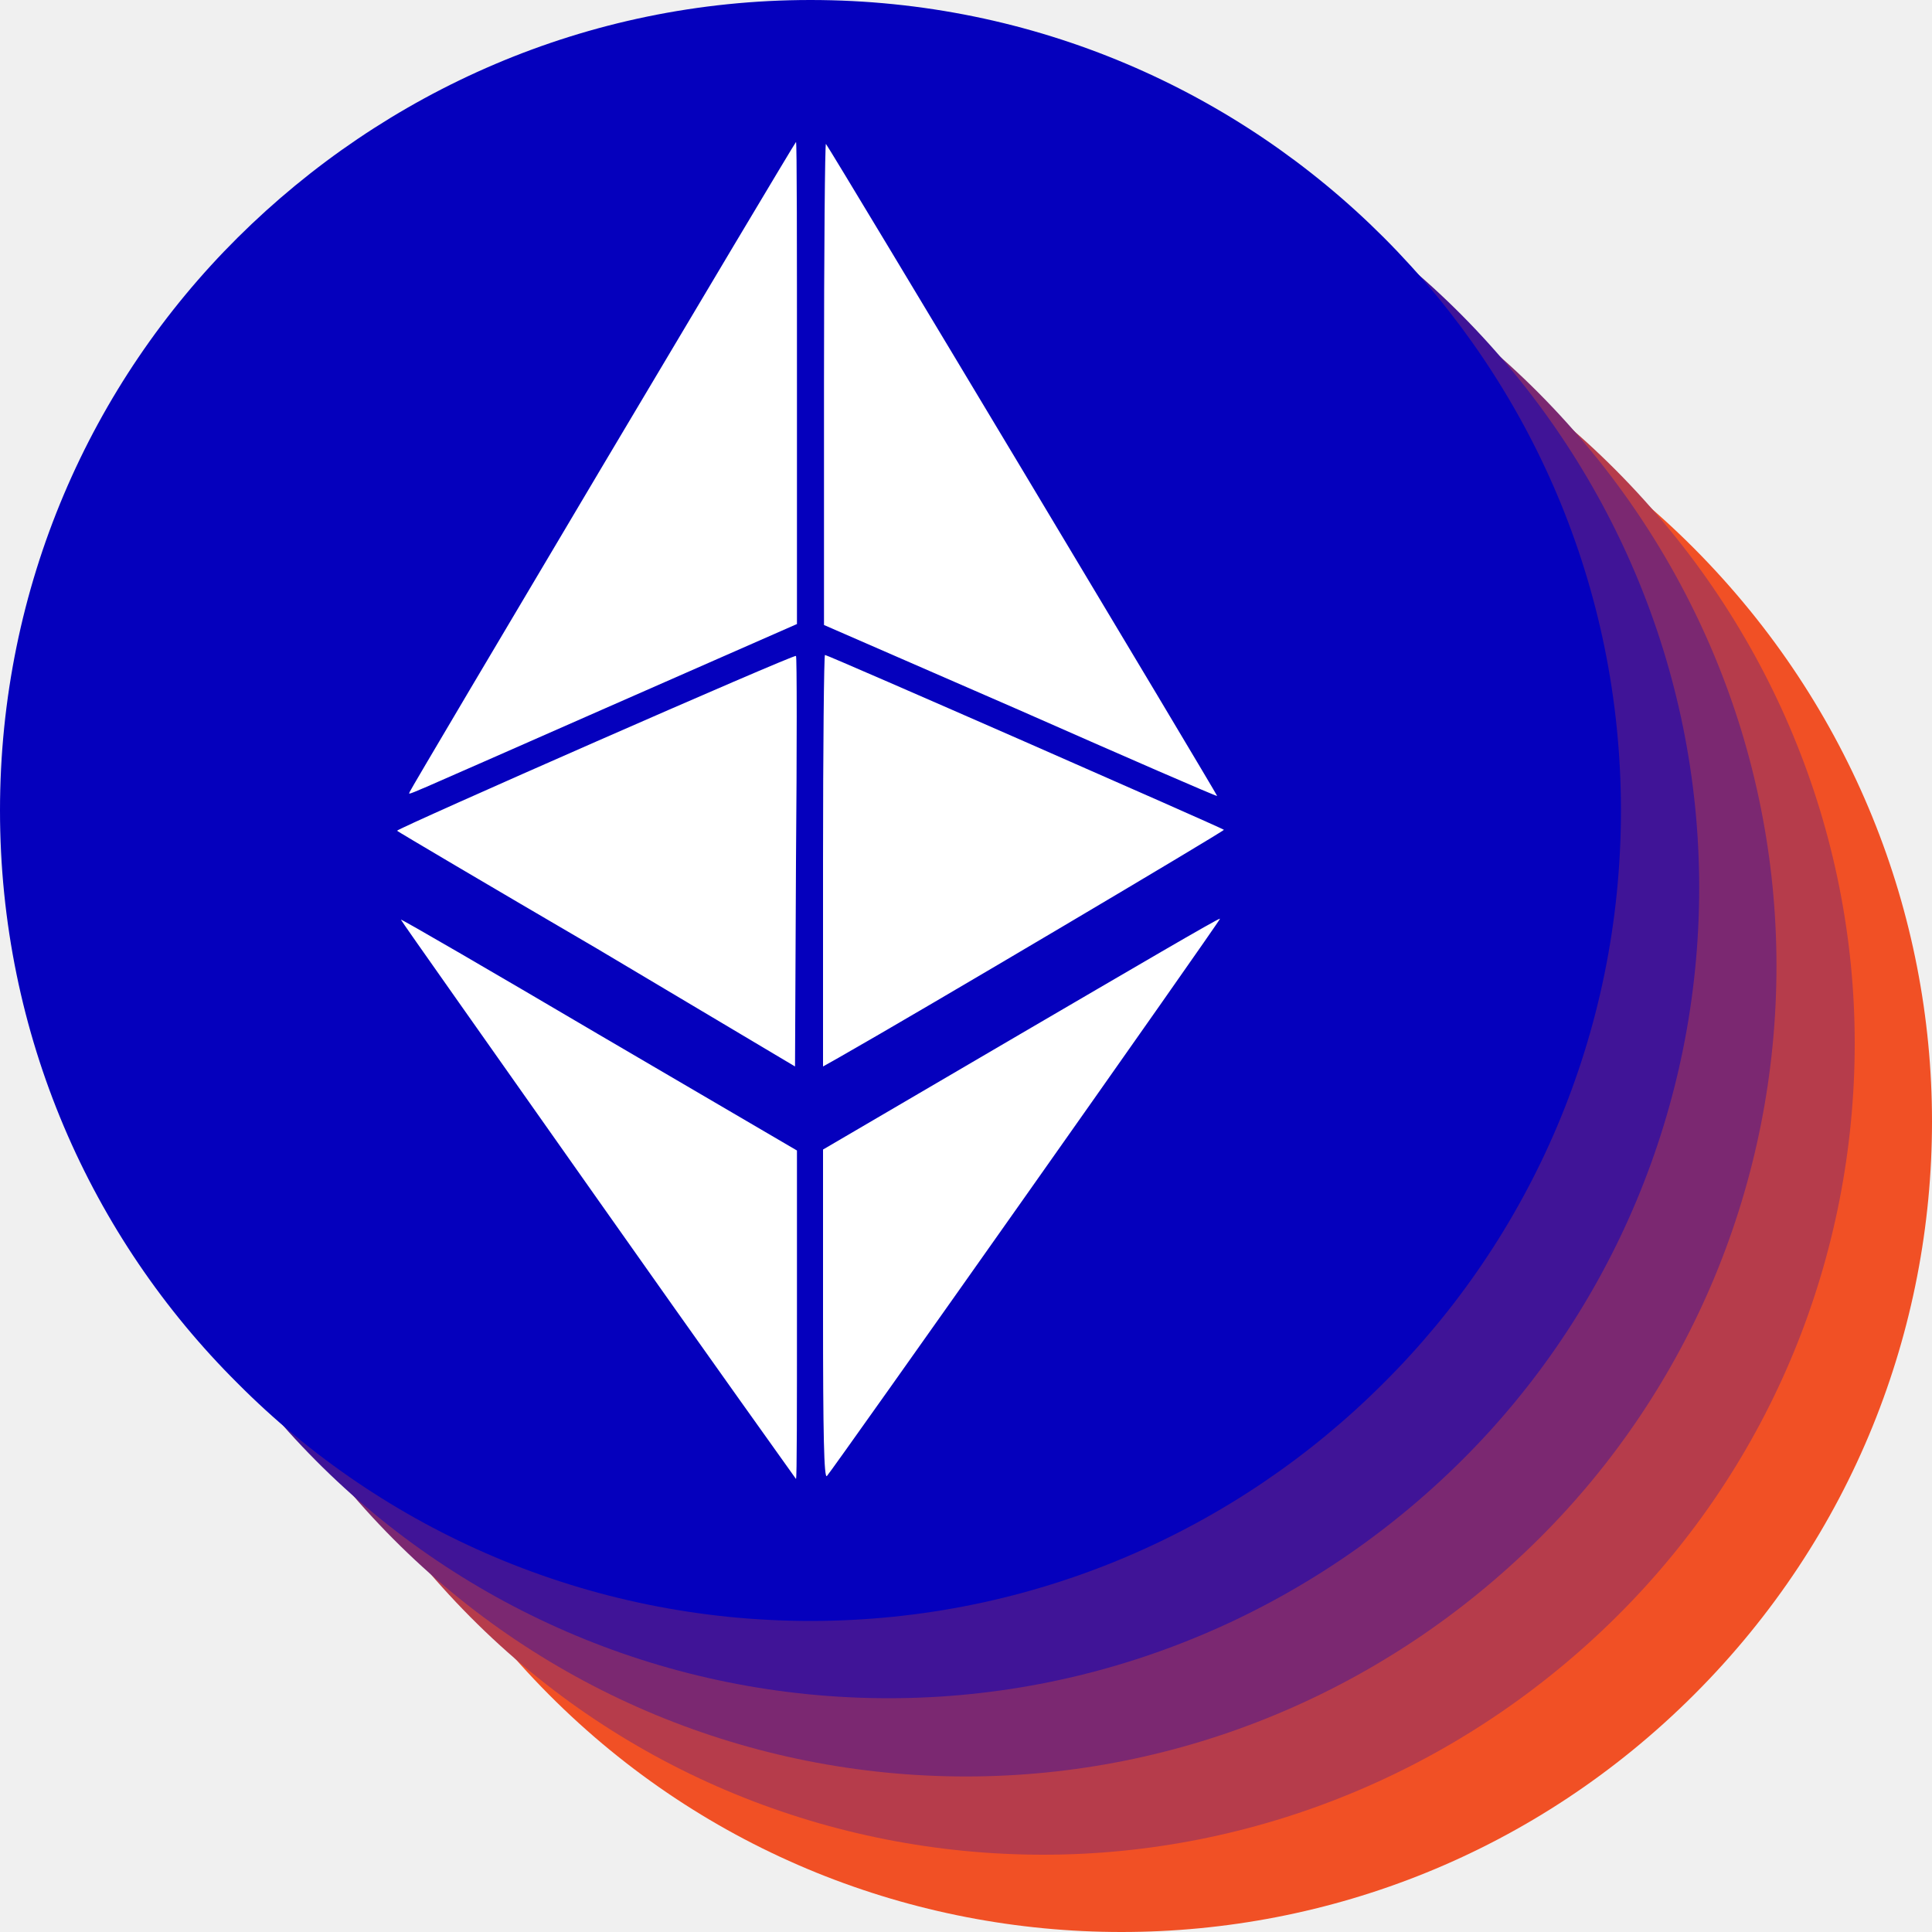
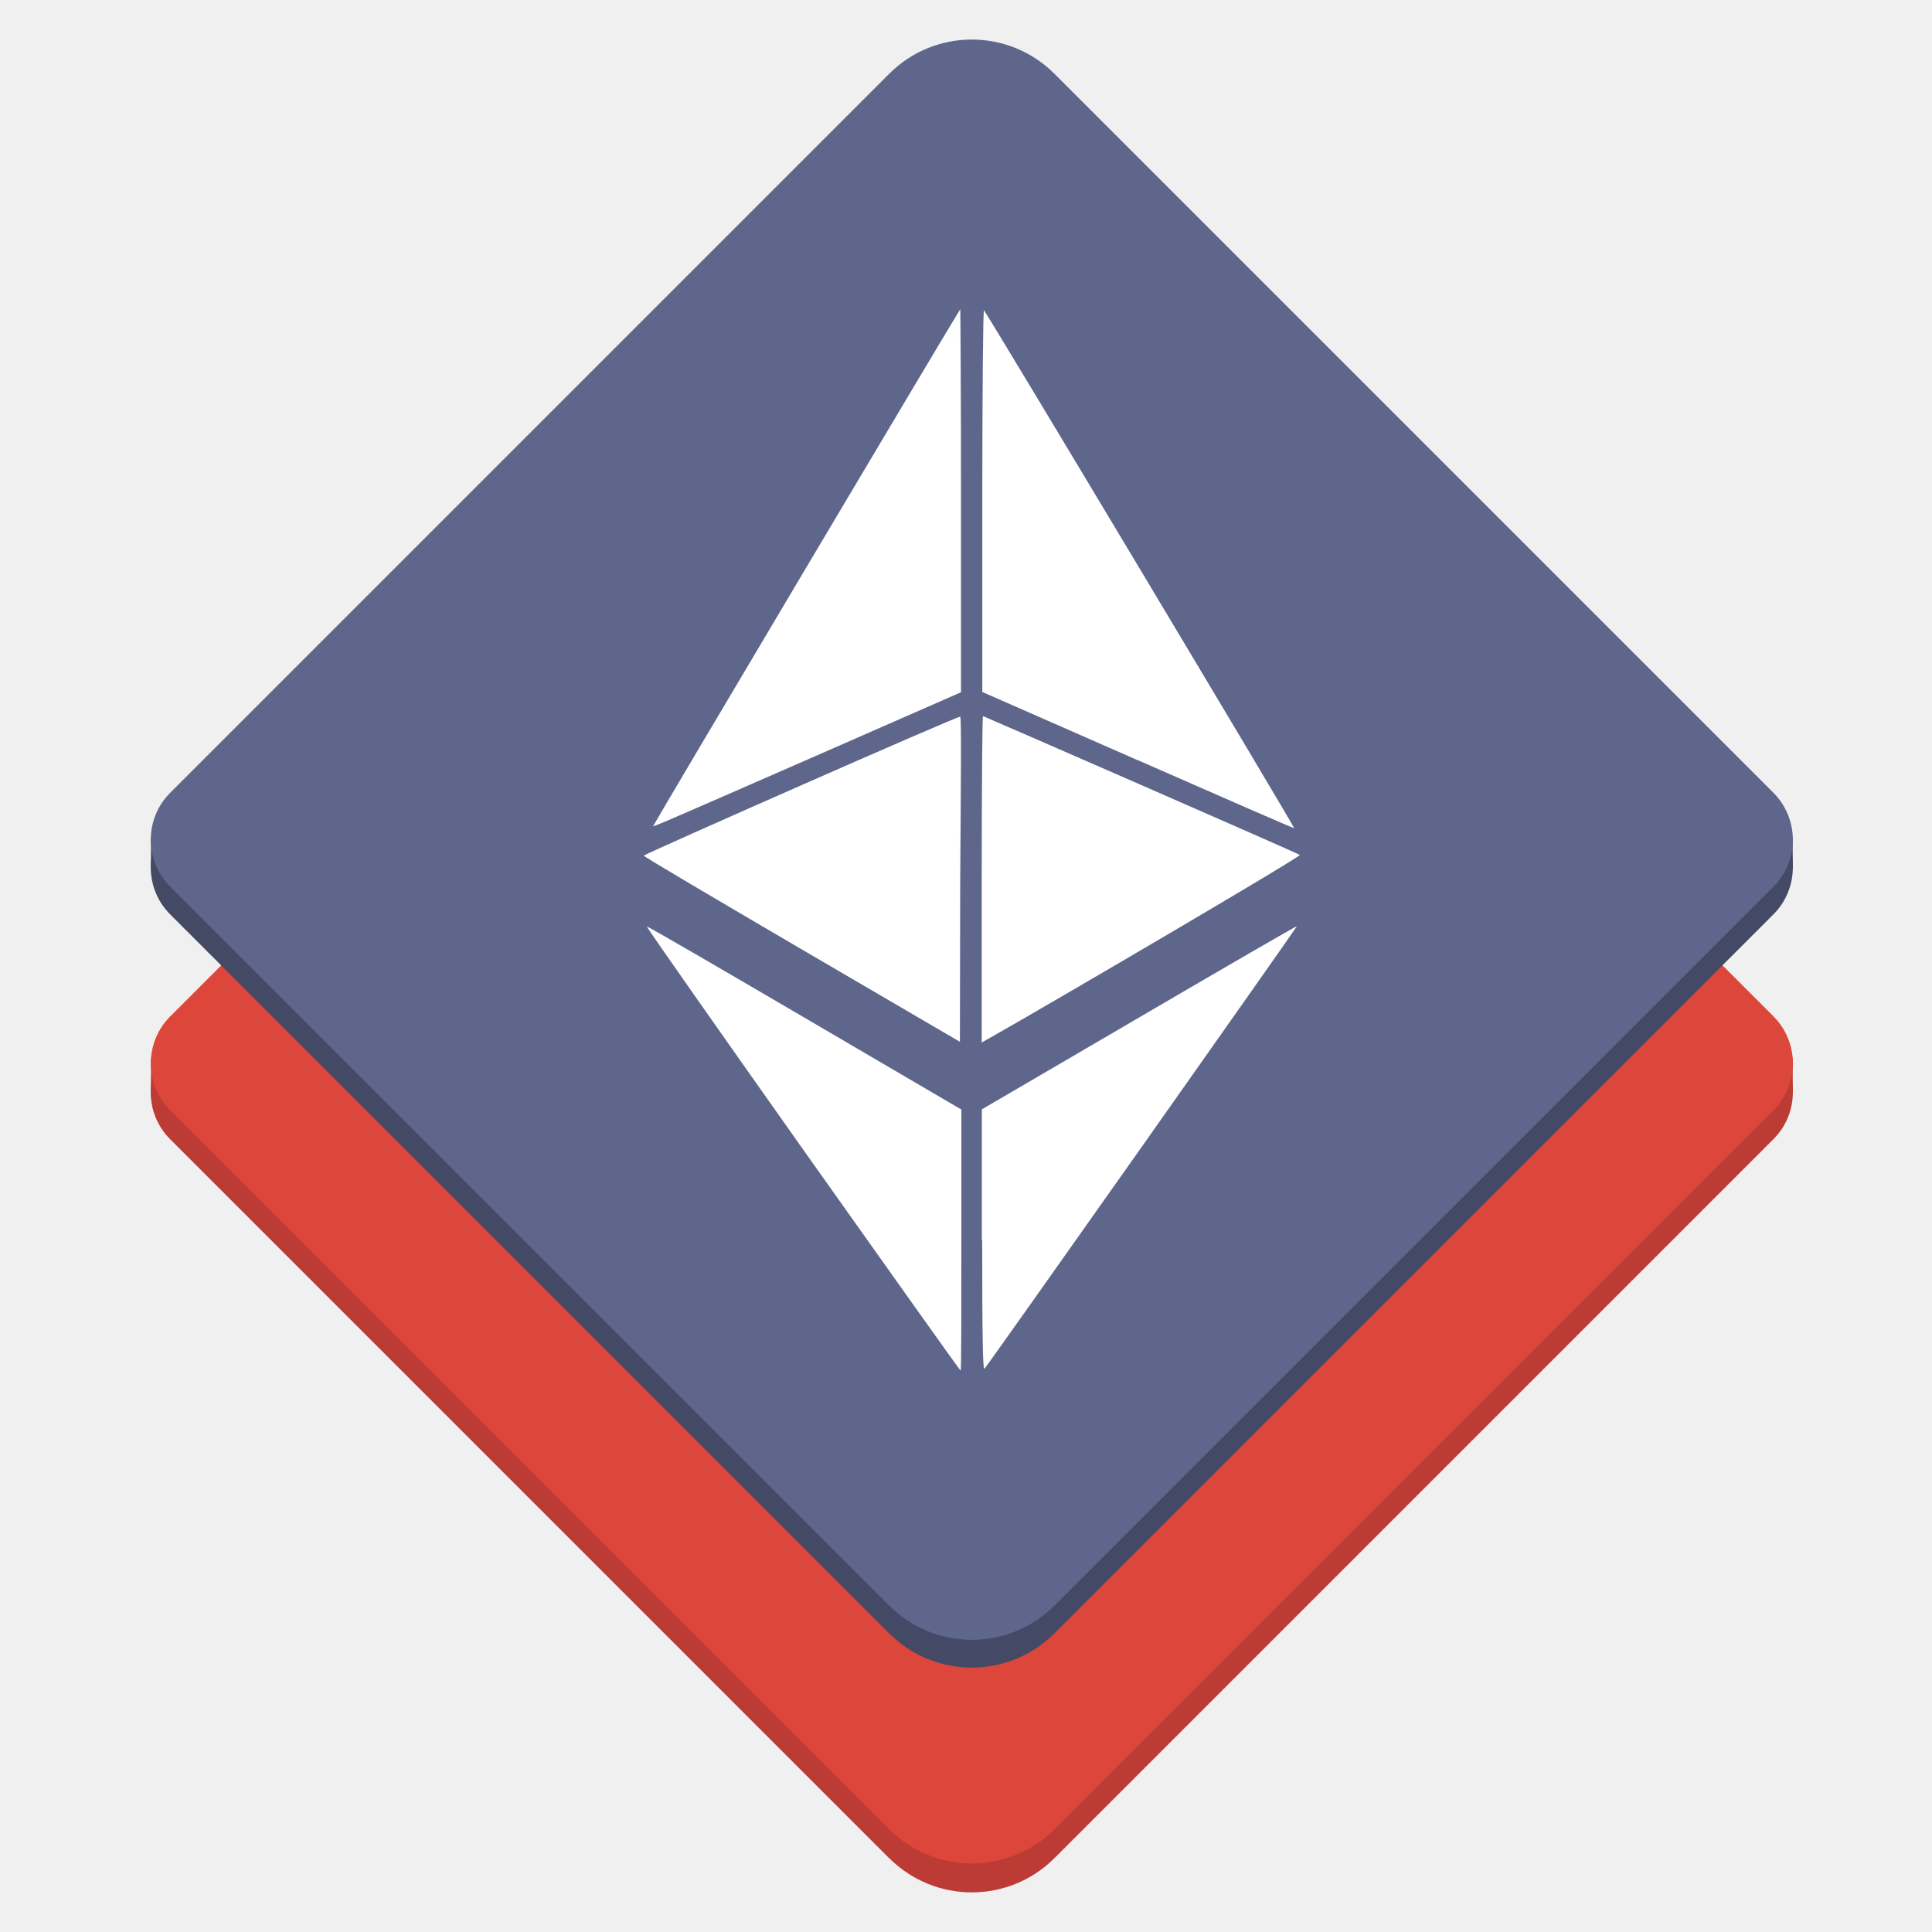
- <svg xmlns="http://www.w3.org/2000/svg" version="1.1" x="0px" y="0px" viewBox="0 0 200 200" style="enable-background:new 0 0 200 200;" xml:space="preserve">
-   <style type="text/css">
- 	.st0{fill:#FFFFFF;}
- 	.st1{fill:#21DD53;}
- 	.st2{fill:#1AA66E;}
- 	.st3{fill:#136F88;}
- 	.st4{fill:#0C37A3;}
- 	.st5{fill:#0500BD;}
- 	.st6{fill:#F15025;}
- 	.st7{fill:#B63C4B;}
- 	.st8{fill:#7B2871;}
- 	.st9{fill:#401497;}
- </style>
-   <g id="Layer_1">
- </g>
-   <g id="Isolation_Mode">
-     <g>
-       <g>
-         <path class="st6" d="M175.4,175.4C159,191.8,137.6,200,116.1,200s-43-8.2-59.3-24.6s-24.6-37.9-24.6-59.3s8.2-43,24.6-59.3     s37.9-24.6,59.3-24.6s43,8.2,59.3,24.6S200,94.6,200,116.1S191.8,159,175.4,175.4z" />
-         <path class="st7" d="M48.7,48.7C64.8,32.6,86.1,24.1,108,24.1s43.3,8.5,59.3,24.6S192,86.1,192,108s-8.5,43.3-24.6,59.3     S129.9,192,108,192s-43.3-8.5-59.3-24.6S24.1,129.9,24.1,108S32.6,64.8,48.7,48.7z" />
-         <path class="st8" d="M40.7,40.7c15.8-15.8,37-24.6,59.3-24.6s43.6,8.8,59.3,24.6s24.6,37,24.6,59.3s-8.8,43.6-24.6,59.3     s-37,24.6-59.3,24.6s-43.6-8.8-59.3-24.6s-24.6-37-24.6-59.3S24.9,56.4,40.7,40.7z" />
-         <path class="st9" d="M32.6,32.6C48.1,17.1,69.2,8,92,8s43.9,9.1,59.3,24.6s24.6,36.6,24.6,59.3s-9.1,43.9-24.6,59.3     s-36.6,24.6-59.3,24.6s-43.9-9.1-59.3-24.6S8,114.7,8,92S17.1,48.1,32.6,32.6z" />
-         <path class="st5" d="M167.8,83.9c0,23.2-9.4,44.2-24.6,59.3c-15.2,15.2-36.2,24.6-59.3,24.6s-44.2-9.4-59.3-24.6     C9.4,128.1,0,107.1,0,83.9s9.4-44.2,24.6-59.3S60.7,0,83.9,0C130.3,0,167.8,37.6,167.8,83.9z" />
-       </g>
-       <g id="path4542-2_00000095322614658960131040000013703532460223263378_">
-         <path class="st0" d="M61.9,124.2c-11.2-15.9-20.4-28.9-20.4-29c0-0.1,9.3,5.3,20.5,11.9l20.5,12v17c0,9.4,0,17-0.1,17     C82.4,153.1,73.1,140.1,61.9,124.2z M85.2,136.1v-17.1l20.5-12c11.3-6.6,20.5-12,20.6-11.9c0.1,0.1-40.2,57.2-40.7,57.7     C85.3,153.1,85.2,148.5,85.2,136.1L85.2,136.1z M61.8,98.2C50.5,91.6,41.2,86.1,41.1,86c-0.1-0.2,41.1-18.3,41.3-18.1     c0.1,0.1,0.1,9.6,0,21.3l-0.1,21.2L61.8,98.2z M85.2,89.1c0-11.7,0.1-21.3,0.2-21.3c0.3,0,41.1,17.9,41.3,18.1     c0.1,0.1-31.1,18.6-39.9,23.6l-1.6,0.9V89.1z M105.5,73.5l-20.2-8.8v-25c0-13.8,0.1-24.9,0.2-24.8c0.5,0.6,40.6,67.5,40.5,67.5     C125.8,82.4,116.6,78.4,105.5,73.5L105.5,73.5z M42.4,82c0-0.2,39.7-67,40-67.3c0.1-0.1,0.1,11.1,0.1,24.9v25l-19.8,8.7     C40.4,83.1,42.4,82.3,42.4,82L42.4,82z" />
-       </g>
-     </g>
+ <svg xmlns="http://www.w3.org/2000/svg" viewBox="0 0 198.43 198.43">
+   <defs>
+     <style>.cls-1{fill:#bc3c35;}.cls-2{fill:#444966;}.cls-3{fill:#dd463a;}.cls-4{fill:#5f668b;}.cls-5{fill:#fff;}</style>
+   </defs>
+   <g id="Isolation_Mode" data-name="Isolation Mode">
+     <path class="cls-1" d="M50.18,50.55H154.61a6.82,6.82,0,0,1,6.82,6.82V161.81a12,12,0,0,1-12,12H45A6.82,6.82,0,0,1,38.18,167V62.56a12,12,0,0,1,12-12Z" transform="translate(91.06 262.08) rotate(-135)" />
+     <polygon class="cls-1" points="184.14 112.18 184.11 108.63 179.72 110.4 179.37 118.8 184.14 112.18" />
+     <polygon class="cls-2" points="184.14 89.13 184.11 86.08 179.72 89.38 179.37 95.61 184.14 89.13" />
+     <polygon class="cls-1" points="15.49 112.18 15.52 108.63 19.91 110.4 20.26 118.8 15.49 112.18" />
+     <polygon class="cls-2" points="15.49 89.13 15.52 86.08 19.91 89.38 20.26 95.61 15.49 89.13" />
+     <path class="cls-3" d="M50.18,47.58H154.61a6.82,6.82,0,0,1,6.82,6.82V158.83a12,12,0,0,1-12,12H45A6.82,6.82,0,0,1,38.18,164V59.58a12,12,0,0,1,12-12Z" transform="translate(93.17 257) rotate(-135)" />
+     <path class="cls-2" d="M50.18,27.46H154.61a6.82,6.82,0,0,1,6.82,6.82V138.71a12,12,0,0,1-12,12H45a6.82,6.82,0,0,1-6.82-6.82V39.46a12,12,0,0,1,12-12Z" transform="translate(107.39 222.66) rotate(-135)" />
+     <path class="cls-4" d="M50.18,24.62H154.61a6.82,6.82,0,0,1,6.82,6.82V135.87a12,12,0,0,1-12,12H45A6.82,6.82,0,0,1,38.18,141V36.62a12,12,0,0,1,12-12Z" transform="translate(109.4 217.8) rotate(-135)" />
+     <path id="path4542-2" class="cls-5" d="M82.44,118c-8.85-12.52-16.07-22.8-16-22.84s7.32,4.17,16.18,9.36l16.12,9.44v13.4c0,7.37,0,13.4-.08,13.4S91.3,130.48,82.44,118Zm18.4,9.42V113.94L117,104.5c8.87-5.19,16.16-9.41,16.2-9.37s-31.67,45-32.09,45.45c-.17.17-.23-3.46-.23-13.2ZM82.38,97.53C73.47,92.31,66.15,88,66.12,87.88s32.36-14.41,32.5-14.27.06,7.58,0,16.75L98.59,107Zm18.45-7.22c0-9.22.06-16.76.13-16.76s32.38,14.1,32.54,14.26S109,102.43,102.09,106.36l-1.26.71Zm16-12.24-15.94-7V51.39c0-10.85.08-19.63.17-19.52.42.47,32,53.2,31.86,53.19s-7.33-3.15-16.09-7ZM67.14,84.75c0-.12,31.28-52.77,31.49-53,0-.05.08,8.78.07,19.62V71.1L83.12,77.93c-17.58,7.69-16,7-16,6.83Z" />
  </g>
</svg>
